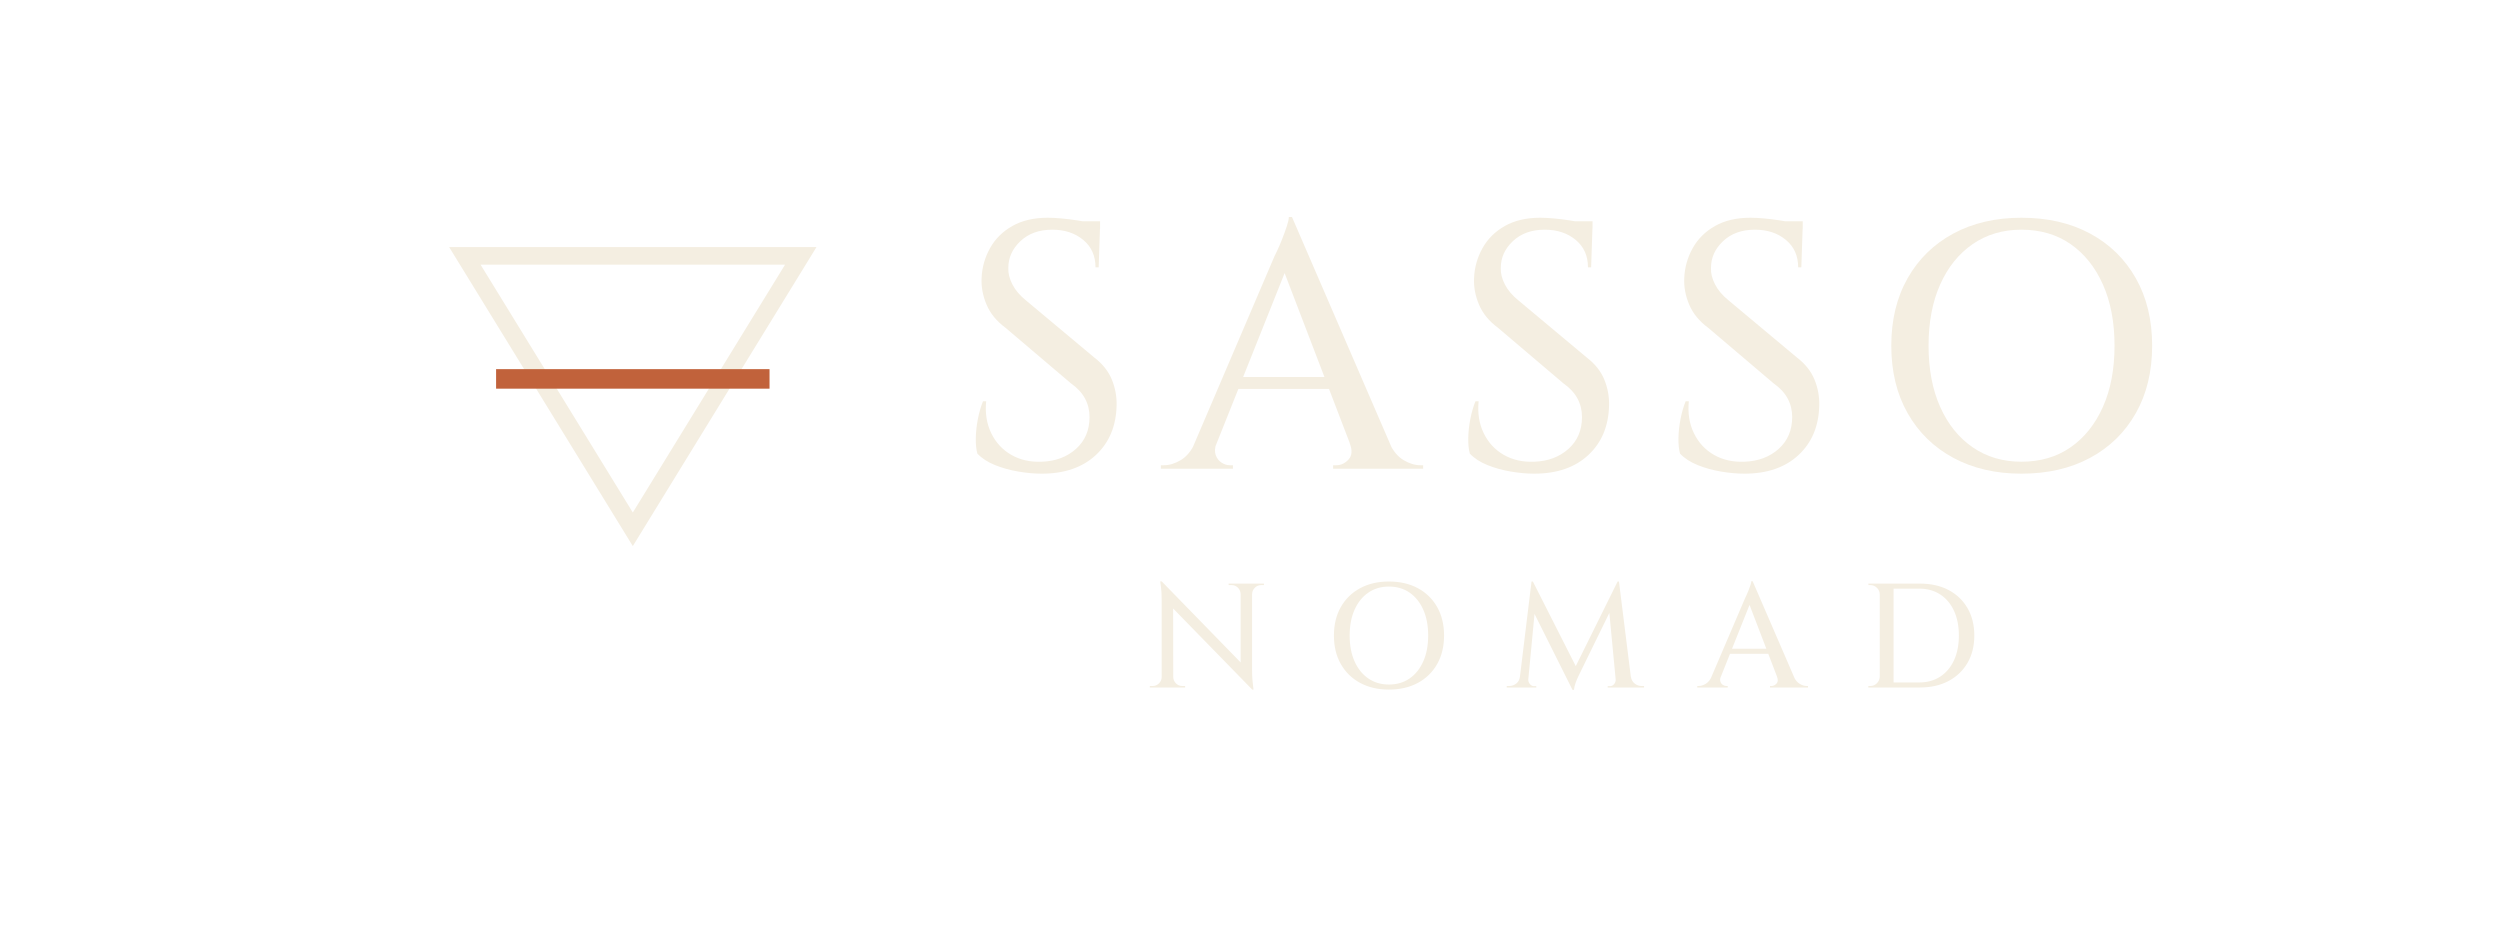
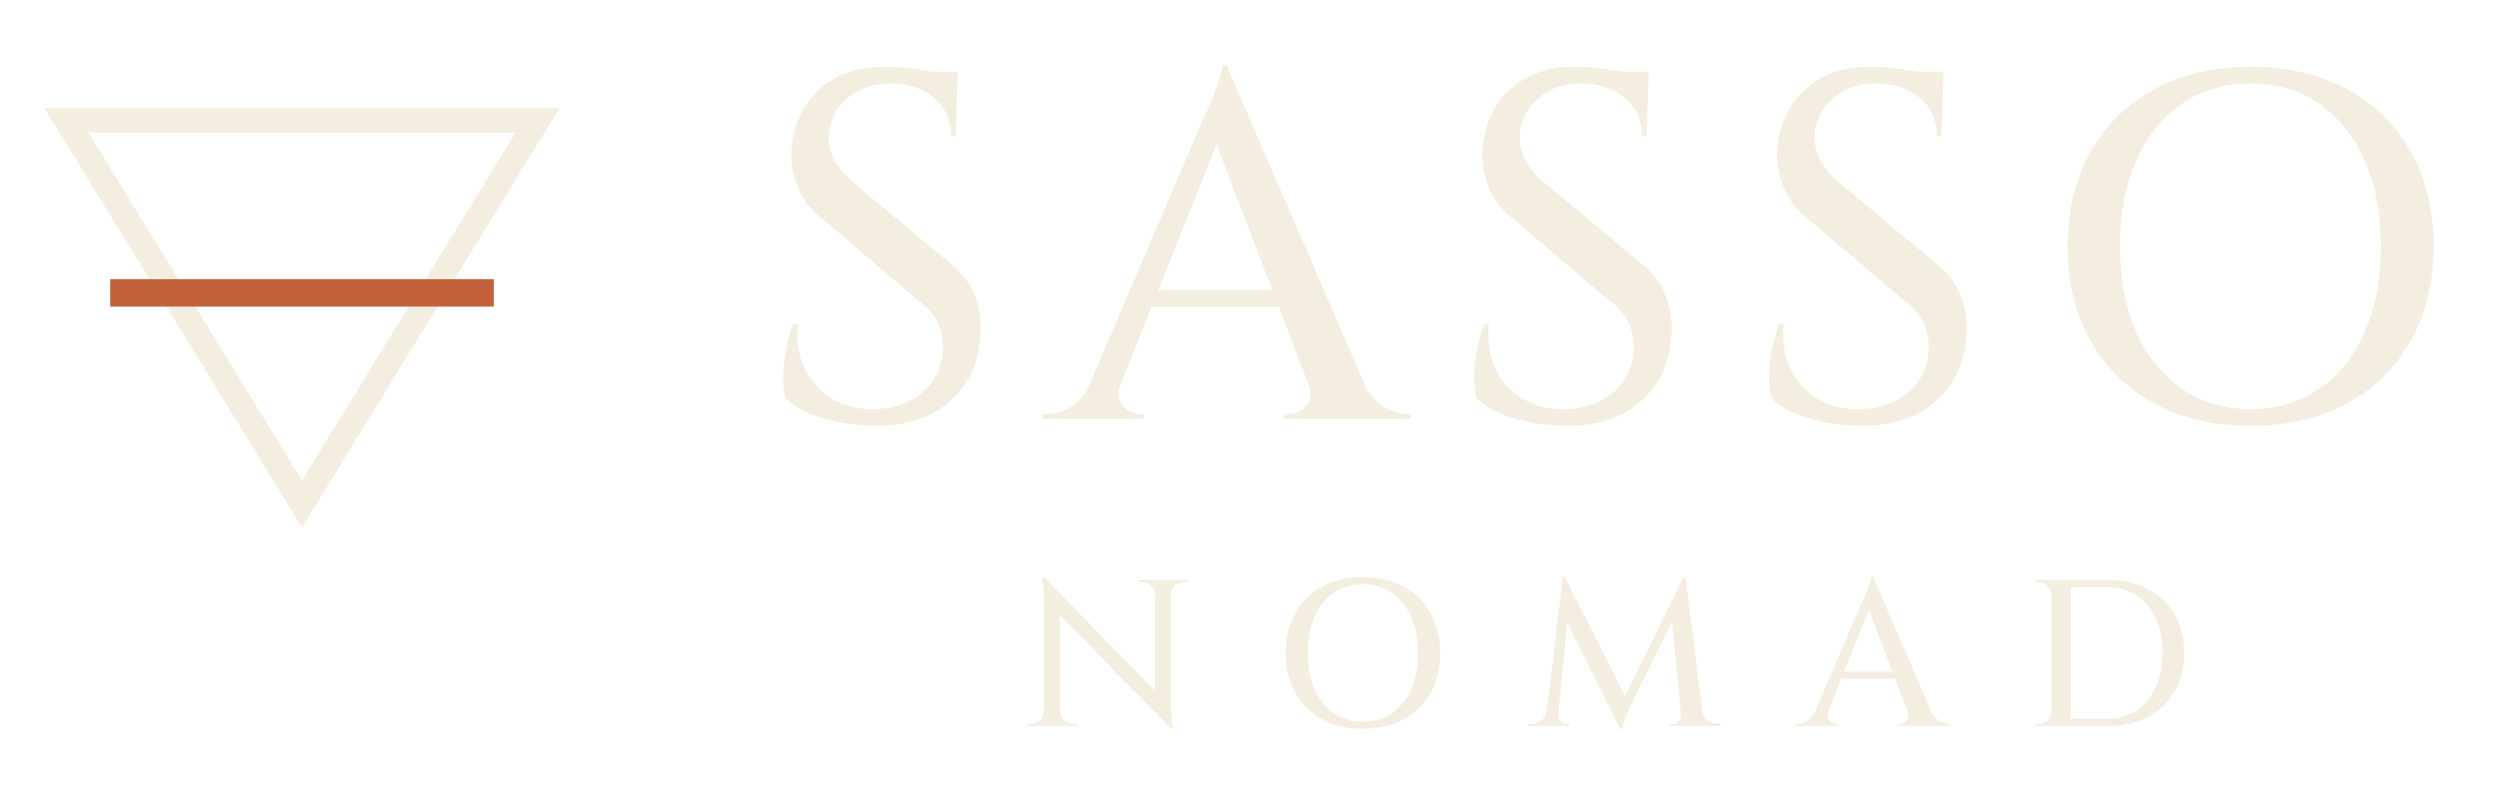
- <svg xmlns="http://www.w3.org/2000/svg" viewBox="0 0 640 240" width="1280" height="480">
+ <svg xmlns="http://www.w3.org/2000/svg" viewBox="107 43.56 455.95 145.05" width="912" height="290">
  <path d="M119 65.5 L205 65.5 L162 135.5 Z" fill="none" stroke="#F4EEE1" stroke-width="4.5" />
  <line x1="127" y1="97" x2="197" y2="97" stroke="#C1623B" stroke-width="5" />
  <g transform="translate(244.81,120) scale(0.09,-0.09)">
    <path d="M260 714Q277 714 299.0 712.0Q321 710 343.5 706.5Q366 703 383.5 699.5Q401 696 409 692L405 573H396Q396 622 361.0 651.0Q326 680 273 680Q217 680 182.5 647.5Q148 615 148 571Q147 549 159.5 524.5Q172 500 198 479L393 316Q428 289 442.5 253.5Q457 218 456 180Q454 92 397.0 39.0Q340 -14 243 -14Q212 -14 176.5 -8.0Q141 -2 110.0 10.5Q79 23 60 43Q55 61 55.5 87.5Q56 114 61.5 142.0Q67 170 76 192H85Q80 141 99.5 101.0Q119 61 156.5 39.5Q194 18 243 20Q302 22 340.5 56.5Q379 91 379 147Q379 176 366.0 200.0Q353 224 326 243L140 401Q102 429 86.0 467.0Q70 505 72 543Q74 588 96.0 627.5Q118 667 159.5 690.5Q201 714 260 714ZM409 704V683H319V704Z" fill="#F4EEE1" />
  </g>
  <g transform="translate(298.62,120) scale(0.09,-0.09)">
    <path d="M357 716 664 6H547L324 588ZM142 73Q135 53 140.0 39.0Q145 25 156.5 17.5Q168 10 180 10H189V0H-16V10Q-16 10 -11.5 10.0Q-7 10 -7 10Q16 10 40.5 24.5Q65 39 81 73ZM357 716 365 629 115 3H50L307 604Q308 606 314.5 619.5Q321 633 328.5 652.0Q336 671 342.0 689.0Q348 707 348 716ZM486 261V227H180V261ZM521 73H634Q650 39 674.5 24.5Q699 10 722 10Q722 10 726.0 10.0Q730 10 730 10V0H474V10H483Q503 10 518.0 26.5Q533 43 521 73Z" fill="#F4EEE1" />
  </g>
  <g transform="translate(370.88,120) scale(0.09,-0.09)">
    <path d="M260 714Q277 714 299.0 712.0Q321 710 343.5 706.5Q366 703 383.5 699.5Q401 696 409 692L405 573H396Q396 622 361.0 651.0Q326 680 273 680Q217 680 182.5 647.5Q148 615 148 571Q147 549 159.5 524.5Q172 500 198 479L393 316Q428 289 442.5 253.5Q457 218 456 180Q454 92 397.0 39.0Q340 -14 243 -14Q212 -14 176.5 -8.0Q141 -2 110.0 10.5Q79 23 60 43Q55 61 55.5 87.5Q56 114 61.5 142.0Q67 170 76 192H85Q80 141 99.5 101.0Q119 61 156.5 39.5Q194 18 243 20Q302 22 340.5 56.5Q379 91 379 147Q379 176 366.0 200.0Q353 224 326 243L140 401Q102 429 86.0 467.0Q70 505 72 543Q74 588 96.0 627.5Q118 667 159.5 690.5Q201 714 260 714ZM409 704V683H319V704Z" fill="#F4EEE1" />
  </g>
  <g transform="translate(424.69,120) scale(0.09,-0.09)">
    <path d="M260 714Q277 714 299.0 712.0Q321 710 343.5 706.5Q366 703 383.5 699.5Q401 696 409 692L405 573H396Q396 622 361.0 651.0Q326 680 273 680Q217 680 182.5 647.5Q148 615 148 571Q147 549 159.5 524.5Q172 500 198 479L393 316Q428 289 442.5 253.5Q457 218 456 180Q454 92 397.0 39.0Q340 -14 243 -14Q212 -14 176.5 -8.0Q141 -2 110.0 10.5Q79 23 60 43Q55 61 55.5 87.5Q56 114 61.5 142.0Q67 170 76 192H85Q80 141 99.5 101.0Q119 61 156.5 39.5Q194 18 243 20Q302 22 340.5 56.5Q379 91 379 147Q379 176 366.0 200.0Q353 224 326 243L140 401Q102 429 86.0 467.0Q70 505 72 543Q74 588 96.0 627.5Q118 667 159.5 690.5Q201 714 260 714ZM409 704V683H319V704Z" fill="#F4EEE1" />
  </g>
  <g transform="translate(478.50,120) scale(0.09,-0.09)">
    <path d="M433 714Q545 714 628.5 669.0Q712 624 758.5 542.0Q805 460 805 350Q805 240 758.5 158.0Q712 76 628.5 31.0Q545 -14 433 -14Q323 -14 239.5 31.0Q156 76 109.5 158.0Q63 240 63 350Q63 460 109.5 542.0Q156 624 239.5 669.0Q323 714 433 714ZM433 20Q514 20 573.0 61.0Q632 102 665.0 176.0Q698 250 698 350Q698 450 665.0 524.0Q632 598 573.0 639.0Q514 680 433 680Q354 680 294.5 639.0Q235 598 202.0 524.0Q169 450 169 350Q169 250 202.0 176.0Q235 102 294.5 61.0Q354 20 433 20Z" fill="#F4EEE1" />
  </g>
  <g transform="translate(292.83,176) scale(0.038,-0.038)">
    <path d="M120 715 720 99 730 -14 130 601ZM123 71V0H40V10Q40 10 49.0 10.0Q58 10 59 10Q84 10 102.0 28.0Q120 46 120 71ZM198 71Q198 46 216.0 28.0Q234 10 259 10Q260 10 269.0 10.0Q278 10 278 10V0H195V71ZM120 715 197 627 198 0H120V590Q120 643 115.0 679.0Q110 715 110 715ZM729 700V114Q729 80 731.5 50.5Q734 21 736.5 3.5Q739 -14 739 -14H730L652 75V700ZM809 700V690Q809 690 800.0 690.0Q791 690 791 690Q766 690 748.0 672.5Q730 655 729 629H726V700ZM571 700H654V629H652Q651 655 633.5 672.5Q616 690 590 690Q590 690 581.0 690.0Q572 690 571 690Z" fill="#F4EEE1" />
  </g>
  <g transform="translate(339.09,176) scale(0.038,-0.038)">
    <path d="M433 714Q545 714 628.5 669.0Q712 624 758.5 542.0Q805 460 805 350Q805 240 758.5 158.0Q712 76 628.5 31.0Q545 -14 433 -14Q323 -14 239.5 31.0Q156 76 109.5 158.0Q63 240 63 350Q63 460 109.5 542.0Q156 624 239.5 669.0Q323 714 433 714ZM433 20Q514 20 573.0 61.0Q632 102 665.0 176.0Q698 250 698 350Q698 450 665.0 524.0Q632 598 573.0 639.0Q514 680 433 680Q354 680 294.5 639.0Q235 598 202.0 524.0Q169 450 169 350Q169 250 202.0 176.0Q235 102 294.5 61.0Q354 20 433 20Z" fill="#F4EEE1" />
  </g>
  <g transform="translate(385.46,176) scale(0.038,-0.038)">
    <path d="M754 714 762 633 496 89Q496 89 487.5 71.5Q479 54 470.5 30.0Q462 6 460 -16H450L428 55ZM118 73V0H7V10Q8 10 15.5 10.0Q23 10 23 10Q50 10 71.0 26.5Q92 43 96 73ZM152 57Q152 56 152.0 55.0Q152 54 152 52Q152 36 163.5 22.5Q175 9 191 9H206V0H145V57ZM174 714H183L208 641L147 0H87ZM183 714 484 120 450 -16 162 560ZM763 714 852 0H746L693 557L754 714ZM822 73H843Q848 43 869.0 26.5Q890 10 916 10Q916 10 924.0 10.0Q932 10 932 10V0H822ZM741 57H748V0H687V9H702Q719 9 730.0 22.5Q741 36 741 52Q741 54 741.0 55.0Q741 56 741 57Z" fill="#F4EEE1" />
  </g>
  <g transform="translate(435.11,176) scale(0.038,-0.038)">
    <path d="M357 716 664 6H547L324 588ZM142 73Q135 53 140.0 39.0Q145 25 156.5 17.5Q168 10 180 10H189V0H-16V10Q-16 10 -11.5 10.0Q-7 10 -7 10Q16 10 40.5 24.5Q65 39 81 73ZM357 716 365 629 115 3H50L307 604Q308 606 314.5 619.5Q321 633 328.5 652.0Q336 671 342.0 689.0Q348 707 348 716ZM486 261V227H180V261ZM521 73H634Q650 39 674.5 24.5Q699 10 722 10Q722 10 726.0 10.0Q730 10 730 10V0H474V10H483Q503 10 518.0 26.5Q533 43 521 73Z" fill="#F4EEE1" />
  </g>
  <g transform="translate(476.24,176) scale(0.038,-0.038)">
    <path d="M401 700Q512 700 594.0 657.0Q676 614 722.0 535.0Q768 456 768 350Q768 244 722.0 165.5Q676 87 594.0 43.5Q512 0 401 0H179L178 34Q188 34 212.5 34.0Q237 34 269.0 34.0Q301 34 330.0 34.0Q359 34 378.0 34.0Q397 34 397 34Q478 34 538.0 73.0Q598 112 631.0 183.0Q664 254 664 350Q664 446 631.0 517.0Q598 588 538.0 627.0Q478 666 397 666Q397 666 377.0 666.0Q357 666 326.5 666.0Q296 666 263.5 666.0Q231 666 204.5 666.0Q178 666 168 666V700ZM224 700V0H131V700ZM134 73V0H54V10Q54 10 60.5 10.0Q67 10 67 10Q93 10 111.5 28.5Q130 47 131 73ZM134 627H131Q131 653 112.0 671.5Q93 690 67 690Q67 690 61.0 690.0Q55 690 55 690L54 700H134Z" fill="#F4EEE1" />
  </g>
</svg>
